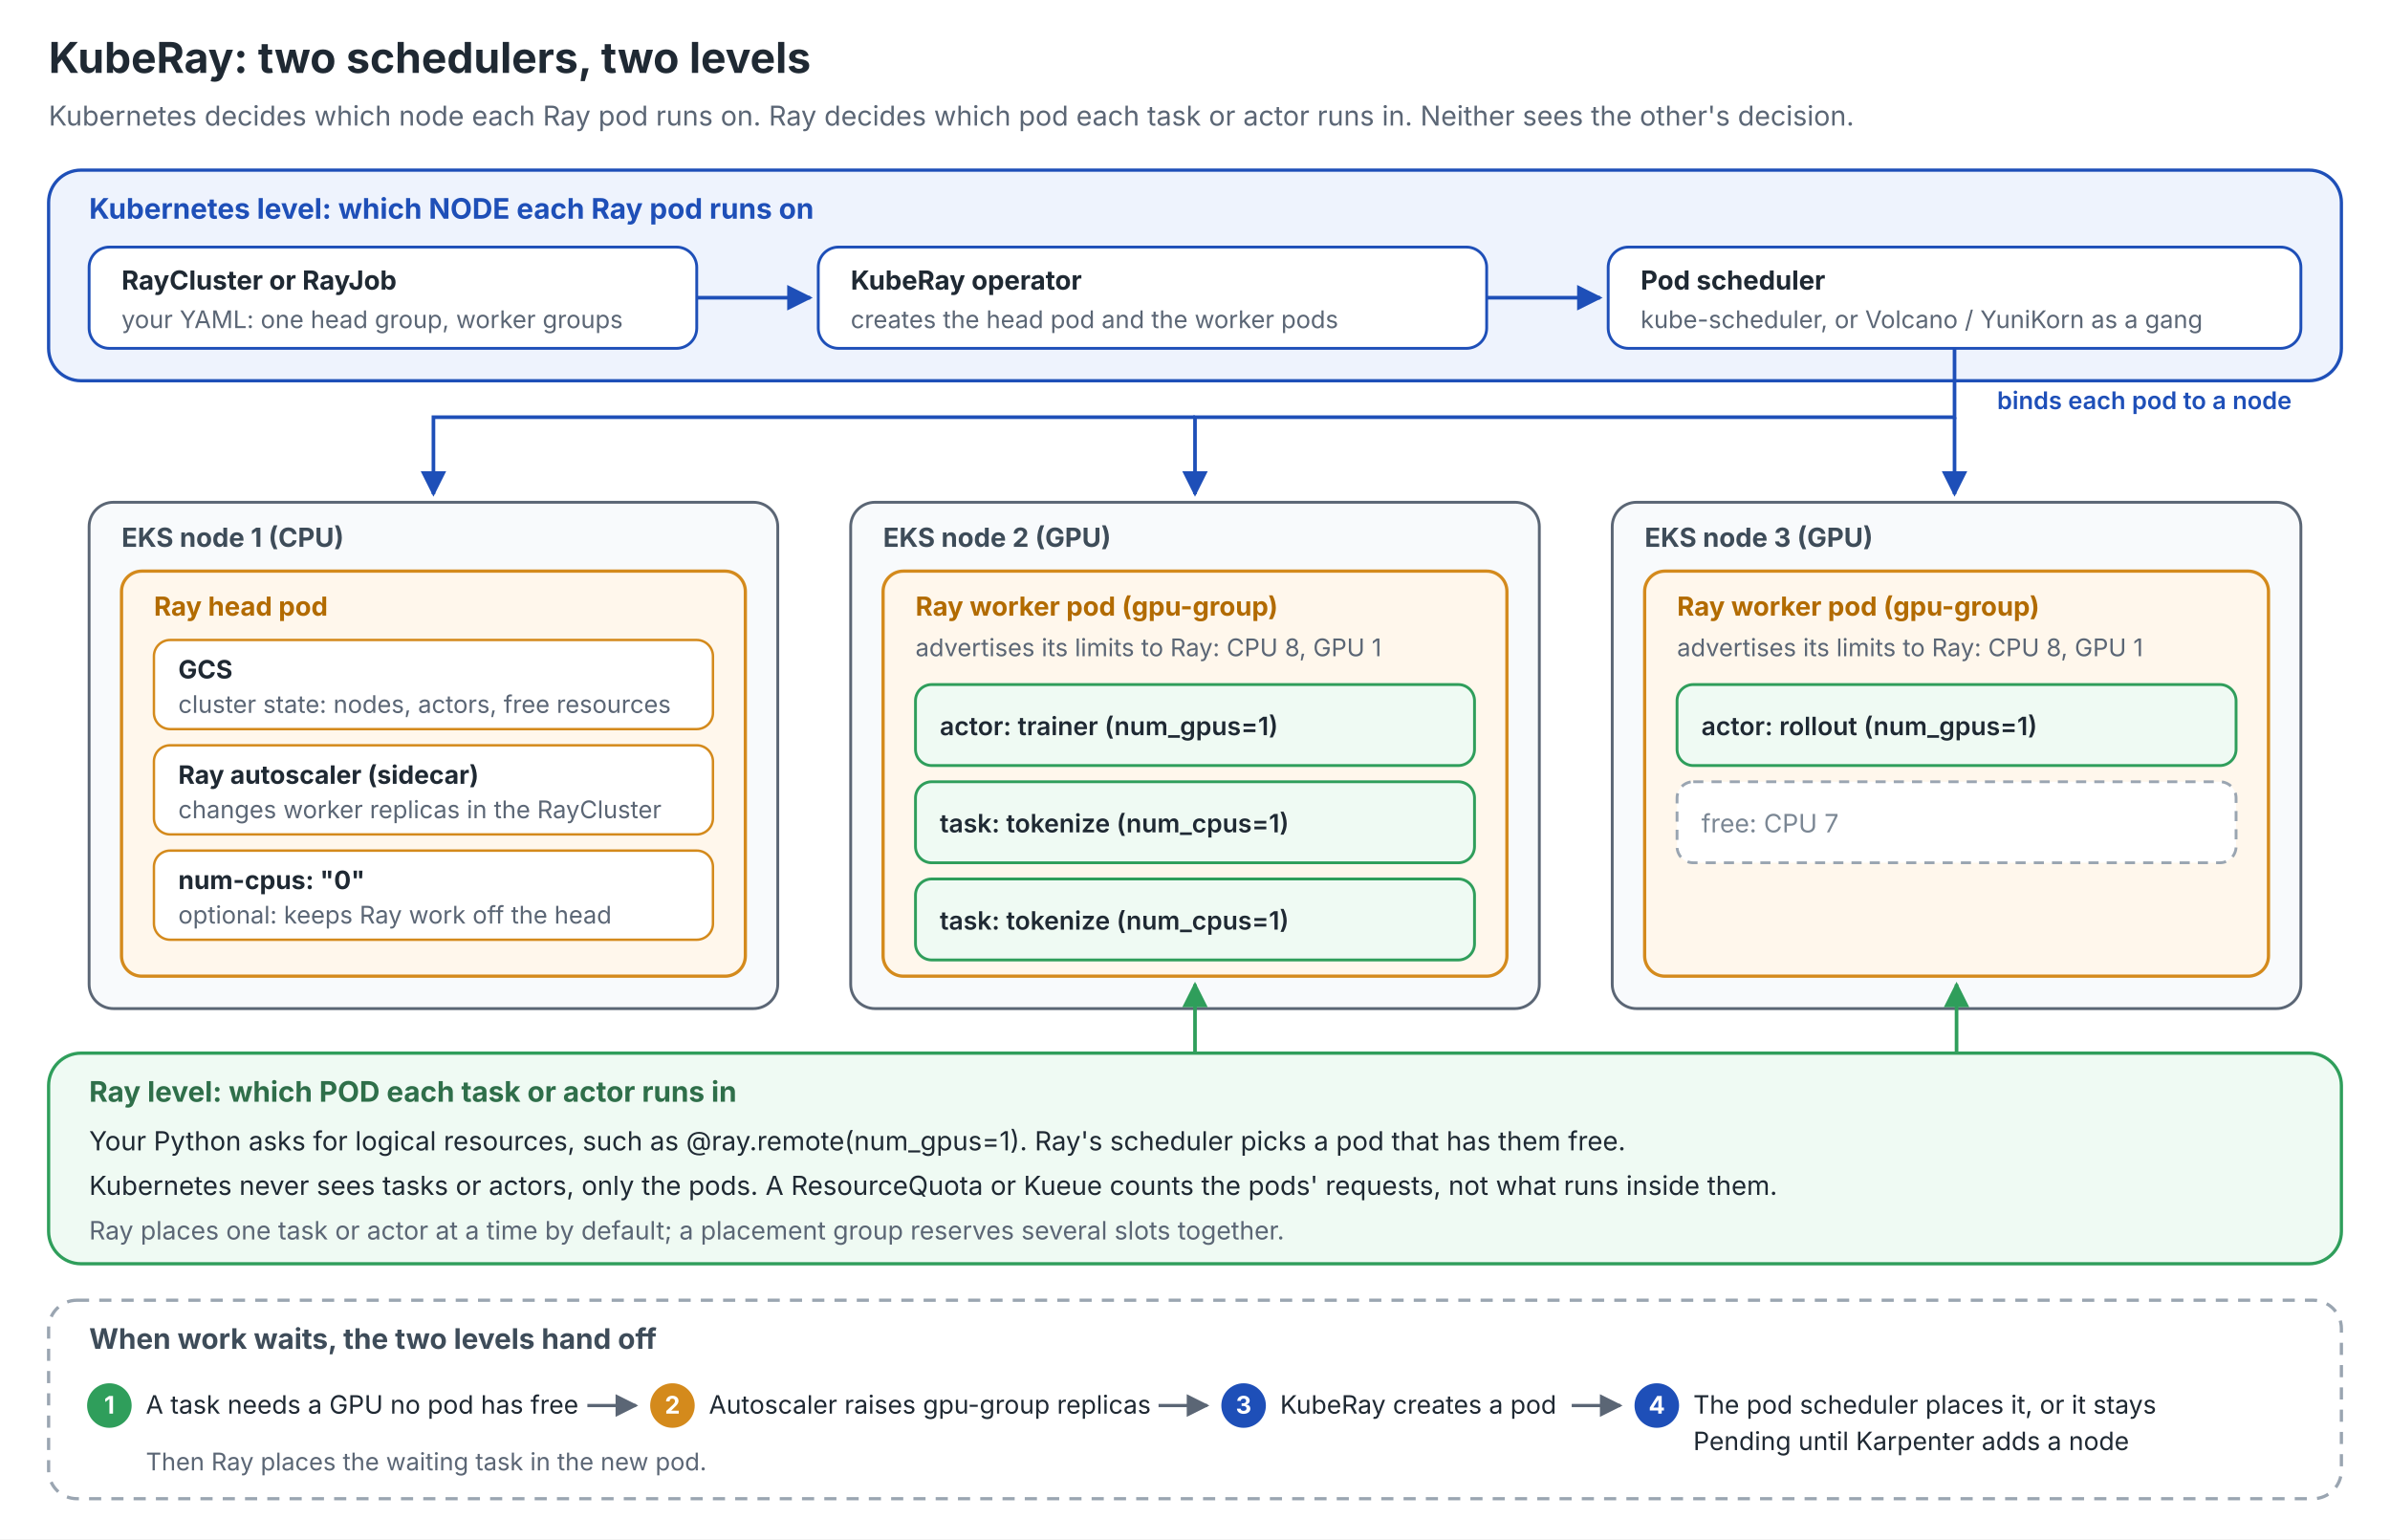
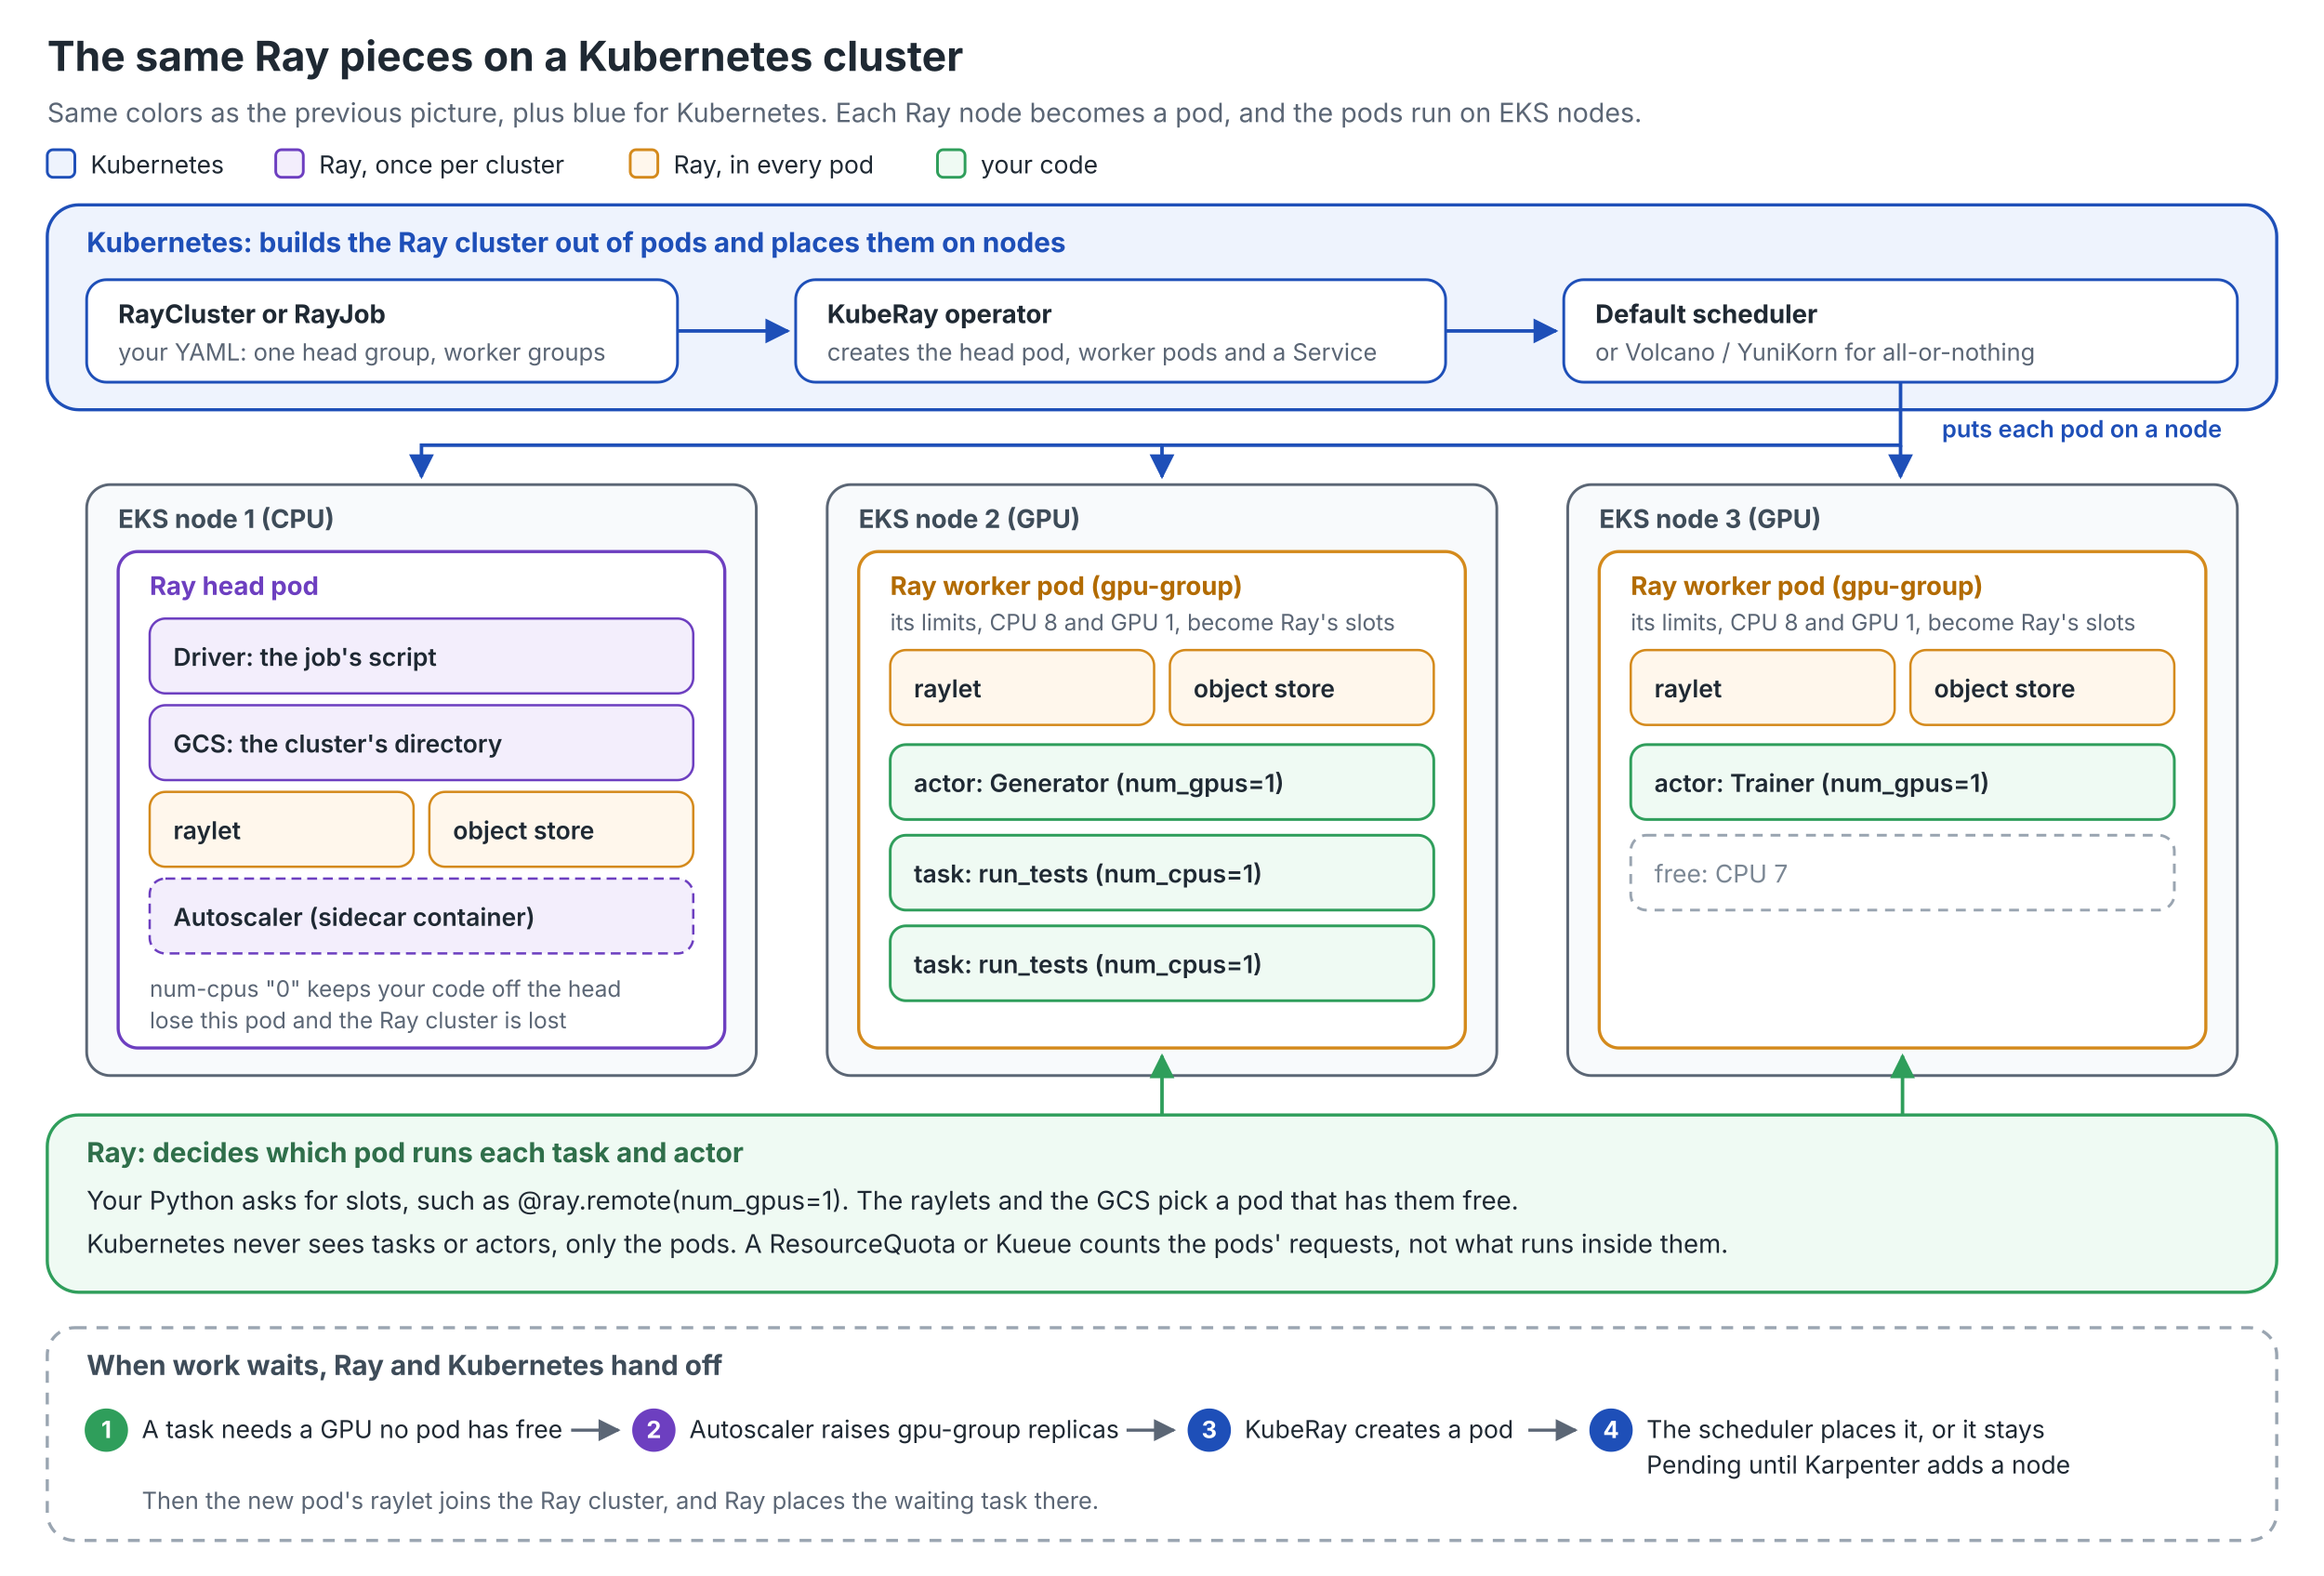
- <svg xmlns="http://www.w3.org/2000/svg" viewBox="0 0 1180 760" width="1180" height="760" style="color-scheme: light">
+ <svg xmlns="http://www.w3.org/2000/svg" viewBox="0 0 1180 800" width="1180" height="800" style="color-scheme: light">
  <rect width="100%" height="100%" fill="#ffffff" />
  <defs>
    <marker id="ar" viewBox="0 0 10 10" refX="9" refY="5" markerWidth="7" markerHeight="7" orient="auto-start-reverse">
      <path d="M0,0 L10,5 L0,10 z" fill="#5b6675" />
    </marker>
    <marker id="arb" viewBox="0 0 10 10" refX="9" refY="5" markerWidth="7" markerHeight="7" orient="auto-start-reverse">
      <path d="M0,0 L10,5 L0,10 z" fill="#1e4fb8" />
    </marker>
    <marker id="arg" viewBox="0 0 10 10" refX="9" refY="5" markerWidth="7" markerHeight="7" orient="auto-start-reverse">
      <path d="M0,0 L10,5 L0,10 z" fill="#2f9e5b" />
    </marker>
  </defs>
  <g font-family="Inter, Segoe UI, Helvetica, Arial, sans-serif">
-     <text x="24" y="36" font-size="21" font-weight="700" fill="#1f2933">KubeRay: two schedulers, two levels</text>
-     <text x="24" y="62" font-size="13.5" fill="#5b6675">Kubernetes decides which node each Ray pod runs on. Ray decides which pod each task or actor runs in. Neither sees the other's decision.</text>
-     <rect x="24" y="84" width="1132" height="104" rx="16" fill="#eef3fd" stroke="#1e4fb8" stroke-width="1.6" />
-     <text x="44" y="108" font-size="14" font-weight="700" fill="#1e4fb8">Kubernetes level: which NODE each Ray pod runs on</text>
-     <rect x="44" y="122" width="300" height="50" rx="10" fill="#ffffff" stroke="#1e4fb8" stroke-width="1.4" />
-     <text x="60" y="143" font-size="13" font-weight="700" fill="#1f2933">RayCluster or RayJob</text>
-     <text x="60" y="162" font-size="12" fill="#5b6675">your YAML: one head group, worker groups</text>
-     <rect x="404" y="122" width="330" height="50" rx="10" fill="#ffffff" stroke="#1e4fb8" stroke-width="1.4" />
-     <text x="420" y="143" font-size="13" font-weight="700" fill="#1f2933">KubeRay operator</text>
-     <text x="420" y="162" font-size="12" fill="#5b6675">creates the head pod and the worker pods</text>
-     <rect x="794" y="122" width="342" height="50" rx="10" fill="#ffffff" stroke="#1e4fb8" stroke-width="1.4" />
-     <text x="810" y="143" font-size="13" font-weight="700" fill="#1f2933">Pod scheduler</text>
-     <text x="810" y="162" font-size="12" fill="#5b6675">kube-scheduler, or Volcano / YuniKorn as a gang</text>
-     <path d="M344,147 L400,147" stroke="#1e4fb8" stroke-width="1.8" fill="none" marker-end="url(#arb)" />
-     <path d="M734,147 L790,147" stroke="#1e4fb8" stroke-width="1.8" fill="none" marker-end="url(#arb)" />
-     <path d="M965,172 L965,206 L590,206 L590,244" stroke="#1e4fb8" stroke-width="1.8" fill="none" marker-end="url(#arb)" />
-     <path d="M965,206 L965,244" stroke="#1e4fb8" stroke-width="1.8" fill="none" marker-end="url(#arb)" />
-     <path d="M590,206 L214,206 L214,244" stroke="#1e4fb8" stroke-width="1.8" fill="none" marker-end="url(#arb)" />
-     <text x="986" y="202" font-size="12" font-weight="600" fill="#1e4fb8">binds each pod to a node</text>
-     <rect x="44" y="248" width="340" height="250" rx="12" fill="#f8fafc" stroke="#5b6675" stroke-width="1.4" />
-     <text x="60" y="270" font-size="13" font-weight="700" fill="#3e4c59">EKS node 1 (CPU)</text>
-     <rect x="420" y="248" width="340" height="250" rx="12" fill="#f8fafc" stroke="#5b6675" stroke-width="1.4" />
-     <text x="436" y="270" font-size="13" font-weight="700" fill="#3e4c59">EKS node 2 (GPU)</text>
-     <rect x="796" y="248" width="340" height="250" rx="12" fill="#f8fafc" stroke="#5b6675" stroke-width="1.4" />
-     <text x="812" y="270" font-size="13" font-weight="700" fill="#3e4c59">EKS node 3 (GPU)</text>
-     <rect x="60" y="282" width="308" height="200" rx="10" fill="#fff7ec" stroke="#d48a1c" stroke-width="1.6" />
-     <text x="76" y="304" font-size="13" font-weight="700" fill="#b26b00">Ray head pod</text>
-     <rect x="76" y="316" width="276" height="44" rx="8" fill="#ffffff" stroke="#d48a1c" stroke-width="1.2" />
-     <text x="88" y="335" font-size="12.5" font-weight="700" fill="#1f2933">GCS</text>
-     <text x="88" y="352" font-size="12" fill="#5b6675">cluster state: nodes, actors, free resources</text>
-     <rect x="76" y="368" width="276" height="44" rx="8" fill="#ffffff" stroke="#d48a1c" stroke-width="1.2" />
-     <text x="88" y="387" font-size="12.5" font-weight="700" fill="#1f2933">Ray autoscaler (sidecar)</text>
-     <text x="88" y="404" font-size="12" fill="#5b6675">changes worker replicas in the RayCluster</text>
-     <rect x="76" y="420" width="276" height="44" rx="8" fill="#ffffff" stroke="#d48a1c" stroke-width="1.2" />
-     <text x="88" y="439" font-size="12.5" font-weight="700" fill="#1f2933">num-cpus: "0"</text>
-     <text x="88" y="456" font-size="12" fill="#5b6675">optional: keeps Ray work off the head</text>
-     <rect x="436" y="282" width="308" height="200" rx="10" fill="#fff7ec" stroke="#d48a1c" stroke-width="1.6" />
-     <text x="452" y="304" font-size="13" font-weight="700" fill="#b26b00">Ray worker pod (gpu-group)</text>
-     <text x="452" y="324" font-size="12" fill="#5b6675">advertises its limits to Ray: CPU 8, GPU 1</text>
-     <rect x="452" y="338" width="276" height="40" rx="8" fill="#effaf3" stroke="#2f9e5b" stroke-width="1.4" />
-     <text x="464" y="363" font-size="12.5" font-weight="600" fill="#1f2933">actor: trainer (num_gpus=1)</text>
-     <rect x="452" y="386" width="276" height="40" rx="8" fill="#effaf3" stroke="#2f9e5b" stroke-width="1.4" />
-     <text x="464" y="411" font-size="12.5" font-weight="600" fill="#1f2933">task: tokenize (num_cpus=1)</text>
-     <rect x="452" y="434" width="276" height="40" rx="8" fill="#effaf3" stroke="#2f9e5b" stroke-width="1.4" />
-     <text x="464" y="459" font-size="12.5" font-weight="600" fill="#1f2933">task: tokenize (num_cpus=1)</text>
-     <rect x="812" y="282" width="308" height="200" rx="10" fill="#fff7ec" stroke="#d48a1c" stroke-width="1.6" />
-     <text x="828" y="304" font-size="13" font-weight="700" fill="#b26b00">Ray worker pod (gpu-group)</text>
-     <text x="828" y="324" font-size="12" fill="#5b6675">advertises its limits to Ray: CPU 8, GPU 1</text>
-     <rect x="828" y="338" width="276" height="40" rx="8" fill="#effaf3" stroke="#2f9e5b" stroke-width="1.4" />
-     <text x="840" y="363" font-size="12.5" font-weight="600" fill="#1f2933">actor: rollout (num_gpus=1)</text>
-     <rect x="828" y="386" width="276" height="40" rx="8" fill="#ffffff" stroke="#9aa5b1" stroke-width="1.4" stroke-dasharray="5 4" />
-     <text x="840" y="411" font-size="12.5" fill="#7b8794">free: CPU 7</text>
-     <rect x="24" y="520" width="1132" height="104" rx="16" fill="#effaf3" stroke="#2f9e5b" stroke-width="1.6" />
-     <text x="44" y="544" font-size="14" font-weight="700" fill="#2f6f4a">Ray level: which POD each task or actor runs in</text>
-     <text x="44" y="568" font-size="13" fill="#1f2933">Your Python asks for logical resources, such as @ray.remote(num_gpus=1). Ray's scheduler picks a pod that has them free.</text>
-     <text x="44" y="590" font-size="13" fill="#1f2933">Kubernetes never sees tasks or actors, only the pods. A ResourceQuota or Kueue counts the pods' requests, not what runs inside them.</text>
-     <text x="44" y="612" font-size="12.5" fill="#5b6675">Ray places one task or actor at a time by default; a placement group reserves several slots together.</text>
-     <path d="M590,520 L590,486" stroke="#2f9e5b" stroke-width="1.8" fill="none" marker-end="url(#arg)" />
-     <path d="M966,520 L966,486" stroke="#2f9e5b" stroke-width="1.8" fill="none" marker-end="url(#arg)" />
-     <rect x="24" y="642" width="1132" height="98" rx="14" fill="#ffffff" stroke="#9aa5b1" stroke-width="1.6" stroke-dasharray="6 5" />
-     <text x="44" y="666" font-size="14" font-weight="700" fill="#3e4c59">When work waits, the two levels hand off</text>
+     <text x="24" y="36" font-size="21" font-weight="700" fill="#1f2933">The same Ray pieces on a Kubernetes cluster</text>
+     <text x="24" y="62" font-size="13.5" fill="#5b6675">Same colors as the previous picture, plus blue for Kubernetes. Each Ray node becomes a pod, and the pods run on EKS nodes.</text>
+     <rect x="24" y="76" width="14" height="14" rx="3" fill="#eef3fd" stroke="#1e4fb8" stroke-width="1.4" />
+     <text x="46" y="88" font-size="12.5" fill="#1f2933">Kubernetes</text>
+     <rect x="140" y="76" width="14" height="14" rx="3" fill="#f3eefc" stroke="#6d3fc0" stroke-width="1.4" />
+     <text x="162" y="88" font-size="12.5" fill="#1f2933">Ray, once per cluster</text>
+     <rect x="320" y="76" width="14" height="14" rx="3" fill="#fff7ec" stroke="#d48a1c" stroke-width="1.4" />
+     <text x="342" y="88" font-size="12.5" fill="#1f2933">Ray, in every pod</text>
+     <rect x="476" y="76" width="14" height="14" rx="3" fill="#effaf3" stroke="#2f9e5b" stroke-width="1.4" />
+     <text x="498" y="88" font-size="12.5" fill="#1f2933">your code</text>
+     <rect x="24" y="104" width="1132" height="104" rx="16" fill="#eef3fd" stroke="#1e4fb8" stroke-width="1.6" />
+     <text x="44" y="128" font-size="14" font-weight="700" fill="#1e4fb8">Kubernetes: builds the Ray cluster out of pods and places them on nodes</text>
+     <rect x="44" y="142" width="300" height="52" rx="10" fill="#ffffff" stroke="#1e4fb8" stroke-width="1.4" />
+     <text x="60" y="164" font-size="13" font-weight="700" fill="#1f2933">RayCluster or RayJob</text>
+     <text x="60" y="183" font-size="12" fill="#5b6675">your YAML: one head group, worker groups</text>
+     <rect x="404" y="142" width="330" height="52" rx="10" fill="#ffffff" stroke="#1e4fb8" stroke-width="1.4" />
+     <text x="420" y="164" font-size="13" font-weight="700" fill="#1f2933">KubeRay operator</text>
+     <text x="420" y="183" font-size="12" fill="#5b6675">creates the head pod, worker pods and a Service</text>
+     <rect x="794" y="142" width="342" height="52" rx="10" fill="#ffffff" stroke="#1e4fb8" stroke-width="1.4" />
+     <text x="810" y="164" font-size="13" font-weight="700" fill="#1f2933">Default scheduler</text>
+     <text x="810" y="183" font-size="12" fill="#5b6675">or Volcano / YuniKorn for all-or-nothing</text>
+     <path d="M344,168 L400,168" stroke="#1e4fb8" stroke-width="1.8" fill="none" marker-end="url(#arb)" />
+     <path d="M734,168 L790,168" stroke="#1e4fb8" stroke-width="1.8" fill="none" marker-end="url(#arb)" />
+     <path d="M965,194 L965,226 L590,226 L590,242" stroke="#1e4fb8" stroke-width="1.8" fill="none" marker-end="url(#arb)" />
+     <path d="M965,226 L965,242" stroke="#1e4fb8" stroke-width="1.8" fill="none" marker-end="url(#arb)" />
+     <path d="M590,226 L214,226 L214,242" stroke="#1e4fb8" stroke-width="1.8" fill="none" marker-end="url(#arb)" />
+     <text x="986" y="222" font-size="12" font-weight="600" fill="#1e4fb8">puts each pod on a node</text>
+     <rect x="44" y="246" width="340" height="300" rx="12" fill="#f8fafc" stroke="#5b6675" stroke-width="1.4" />
+     <text x="60" y="268" font-size="13" font-weight="700" fill="#3e4c59">EKS node 1 (CPU)</text>
+     <rect x="420" y="246" width="340" height="300" rx="12" fill="#f8fafc" stroke="#5b6675" stroke-width="1.4" />
+     <text x="436" y="268" font-size="13" font-weight="700" fill="#3e4c59">EKS node 2 (GPU)</text>
+     <rect x="796" y="246" width="340" height="300" rx="12" fill="#f8fafc" stroke="#5b6675" stroke-width="1.4" />
+     <text x="812" y="268" font-size="13" font-weight="700" fill="#3e4c59">EKS node 3 (GPU)</text>
+     <rect x="60" y="280" width="308" height="252" rx="10" fill="#ffffff" stroke="#6d3fc0" stroke-width="1.6" />
+     <text x="76" y="302" font-size="13" font-weight="700" fill="#6d3fc0">Ray head pod</text>
+     <rect x="76" y="314" width="276" height="38" rx="8" fill="#f3eefc" stroke="#6d3fc0" stroke-width="1.2" />
+     <text x="88" y="338" font-size="12.5" font-weight="600" fill="#1f2933">Driver: the job's script</text>
+     <rect x="76" y="358" width="276" height="38" rx="8" fill="#f3eefc" stroke="#6d3fc0" stroke-width="1.2" />
+     <text x="88" y="382" font-size="12.5" font-weight="600" fill="#1f2933">GCS: the cluster's directory</text>
+     <rect x="76" y="402" width="134" height="38" rx="8" fill="#fff7ec" stroke="#d48a1c" stroke-width="1.2" />
+     <text x="88" y="426" font-size="12.5" font-weight="600" fill="#1f2933">raylet</text>
+     <rect x="218" y="402" width="134" height="38" rx="8" fill="#fff7ec" stroke="#d48a1c" stroke-width="1.2" />
+     <text x="230" y="426" font-size="12.5" font-weight="600" fill="#1f2933">object store</text>
+     <rect x="76" y="446" width="276" height="38" rx="8" fill="#f3eefc" stroke="#6d3fc0" stroke-width="1.2" stroke-dasharray="5 3" />
+     <text x="88" y="470" font-size="12.5" font-weight="600" fill="#1f2933">Autoscaler (sidecar container)</text>
+     <text x="76" y="506" font-size="11.5" fill="#5b6675">num-cpus "0" keeps your code off the head</text>
+     <text x="76" y="522" font-size="11.5" fill="#5b6675">lose this pod and the Ray cluster is lost</text>
+     <rect x="436" y="280" width="308" height="252" rx="10" fill="#ffffff" stroke="#d48a1c" stroke-width="1.6" />
+     <text x="452" y="302" font-size="13" font-weight="700" fill="#b26b00">Ray worker pod (gpu-group)</text>
+     <text x="452" y="320" font-size="11.5" fill="#5b6675">its limits, CPU 8 and GPU 1, become Ray's slots</text>
+     <rect x="452" y="330" width="134" height="38" rx="8" fill="#fff7ec" stroke="#d48a1c" stroke-width="1.2" />
+     <text x="464" y="354" font-size="12.5" font-weight="600" fill="#1f2933">raylet</text>
+     <rect x="594" y="330" width="134" height="38" rx="8" fill="#fff7ec" stroke="#d48a1c" stroke-width="1.2" />
+     <text x="606" y="354" font-size="12.5" font-weight="600" fill="#1f2933">object store</text>
+     <rect x="452" y="378" width="276" height="38" rx="8" fill="#effaf3" stroke="#2f9e5b" stroke-width="1.4" />
+     <text x="464" y="402" font-size="12.5" font-weight="600" fill="#1f2933">actor: Generator (num_gpus=1)</text>
+     <rect x="452" y="424" width="276" height="38" rx="8" fill="#effaf3" stroke="#2f9e5b" stroke-width="1.4" />
+     <text x="464" y="448" font-size="12.5" font-weight="600" fill="#1f2933">task: run_tests (num_cpus=1)</text>
+     <rect x="452" y="470" width="276" height="38" rx="8" fill="#effaf3" stroke="#2f9e5b" stroke-width="1.4" />
+     <text x="464" y="494" font-size="12.5" font-weight="600" fill="#1f2933">task: run_tests (num_cpus=1)</text>
+     <rect x="812" y="280" width="308" height="252" rx="10" fill="#ffffff" stroke="#d48a1c" stroke-width="1.6" />
+     <text x="828" y="302" font-size="13" font-weight="700" fill="#b26b00">Ray worker pod (gpu-group)</text>
+     <text x="828" y="320" font-size="11.5" fill="#5b6675">its limits, CPU 8 and GPU 1, become Ray's slots</text>
+     <rect x="828" y="330" width="134" height="38" rx="8" fill="#fff7ec" stroke="#d48a1c" stroke-width="1.2" />
+     <text x="840" y="354" font-size="12.5" font-weight="600" fill="#1f2933">raylet</text>
+     <rect x="970" y="330" width="134" height="38" rx="8" fill="#fff7ec" stroke="#d48a1c" stroke-width="1.2" />
+     <text x="982" y="354" font-size="12.5" font-weight="600" fill="#1f2933">object store</text>
+     <rect x="828" y="378" width="276" height="38" rx="8" fill="#effaf3" stroke="#2f9e5b" stroke-width="1.4" />
+     <text x="840" y="402" font-size="12.5" font-weight="600" fill="#1f2933">actor: Trainer (num_gpus=1)</text>
+     <rect x="828" y="424" width="276" height="38" rx="8" fill="#ffffff" stroke="#9aa5b1" stroke-width="1.4" stroke-dasharray="5 4" />
+     <text x="840" y="448" font-size="12.5" fill="#7b8794">free: CPU 7</text>
+     <rect x="24" y="566" width="1132" height="90" rx="16" fill="#effaf3" stroke="#2f9e5b" stroke-width="1.6" />
+     <text x="44" y="590" font-size="14" font-weight="700" fill="#2f6f4a">Ray: decides which pod runs each task and actor</text>
+     <text x="44" y="614" font-size="13" fill="#1f2933">Your Python asks for slots, such as @ray.remote(num_gpus=1). The raylets and the GCS pick a pod that has them free.</text>
+     <text x="44" y="636" font-size="13" fill="#1f2933">Kubernetes never sees tasks or actors, only the pods. A ResourceQuota or Kueue counts the pods' requests, not what runs inside them.</text>
+     <path d="M590,566 L590,536" stroke="#2f9e5b" stroke-width="1.8" fill="none" marker-end="url(#arg)" />
+     <path d="M966,566 L966,536" stroke="#2f9e5b" stroke-width="1.8" fill="none" marker-end="url(#arg)" />
+     <rect x="24" y="674" width="1132" height="108" rx="14" fill="#ffffff" stroke="#9aa5b1" stroke-width="1.6" stroke-dasharray="6 5" />
+     <text x="44" y="698" font-size="14" font-weight="700" fill="#3e4c59">When work waits, Ray and Kubernetes hand off</text>
    <g font-size="12.5" fill="#1f2933">
-       <circle cx="54" cy="694" r="11" fill="#2f9e5b" />
-       <text x="54" y="698" font-size="12" font-weight="700" fill="#ffffff" text-anchor="middle">1</text>
-       <text x="72" y="698">A task needs a GPU no pod has free</text>
-       <path d="M290,694 L314,694" stroke="#5b6675" stroke-width="1.6" fill="none" marker-end="url(#ar)" />
-       <circle cx="332" cy="694" r="11" fill="#d48a1c" />
-       <text x="332" y="698" font-size="12" font-weight="700" fill="#ffffff" text-anchor="middle">2</text>
-       <text x="350" y="698">Autoscaler raises gpu-group replicas</text>
-       <path d="M572,694 L596,694" stroke="#5b6675" stroke-width="1.6" fill="none" marker-end="url(#ar)" />
-       <circle cx="614" cy="694" r="11" fill="#1e4fb8" />
-       <text x="614" y="698" font-size="12" font-weight="700" fill="#ffffff" text-anchor="middle">3</text>
-       <text x="632" y="698">KubeRay creates a pod</text>
-       <path d="M776,694 L800,694" stroke="#5b6675" stroke-width="1.6" fill="none" marker-end="url(#ar)" />
-       <circle cx="818" cy="694" r="11" fill="#1e4fb8" />
-       <text x="818" y="698" font-size="12" font-weight="700" fill="#ffffff" text-anchor="middle">4</text>
-       <text x="836" y="698">The pod scheduler places it, or it stays</text>
-       <text x="836" y="716">Pending until Karpenter adds a node</text>
-       <text x="72" y="726" font-size="12" fill="#5b6675">Then Ray places the waiting task in the new pod.</text>
+       <circle cx="54" cy="726" r="11" fill="#2f9e5b" />
+       <text x="54" y="730" font-size="12" font-weight="700" fill="#ffffff" text-anchor="middle">1</text>
+       <text x="72" y="730">A task needs a GPU no pod has free</text>
+       <path d="M290,726 L314,726" stroke="#5b6675" stroke-width="1.6" fill="none" marker-end="url(#ar)" />
+       <circle cx="332" cy="726" r="11" fill="#6d3fc0" />
+       <text x="332" y="730" font-size="12" font-weight="700" fill="#ffffff" text-anchor="middle">2</text>
+       <text x="350" y="730">Autoscaler raises gpu-group replicas</text>
+       <path d="M572,726 L596,726" stroke="#5b6675" stroke-width="1.6" fill="none" marker-end="url(#ar)" />
+       <circle cx="614" cy="726" r="11" fill="#1e4fb8" />
+       <text x="614" y="730" font-size="12" font-weight="700" fill="#ffffff" text-anchor="middle">3</text>
+       <text x="632" y="730">KubeRay creates a pod</text>
+       <path d="M776,726 L800,726" stroke="#5b6675" stroke-width="1.6" fill="none" marker-end="url(#ar)" />
+       <circle cx="818" cy="726" r="11" fill="#1e4fb8" />
+       <text x="818" y="730" font-size="12" font-weight="700" fill="#ffffff" text-anchor="middle">4</text>
+       <text x="836" y="730">The scheduler places it, or it stays</text>
+       <text x="836" y="748">Pending until Karpenter adds a node</text>
+       <text x="72" y="766" font-size="12" fill="#5b6675">Then the new pod's raylet joins the Ray cluster, and Ray places the waiting task there.</text>
    </g>
  </g>
</svg>
